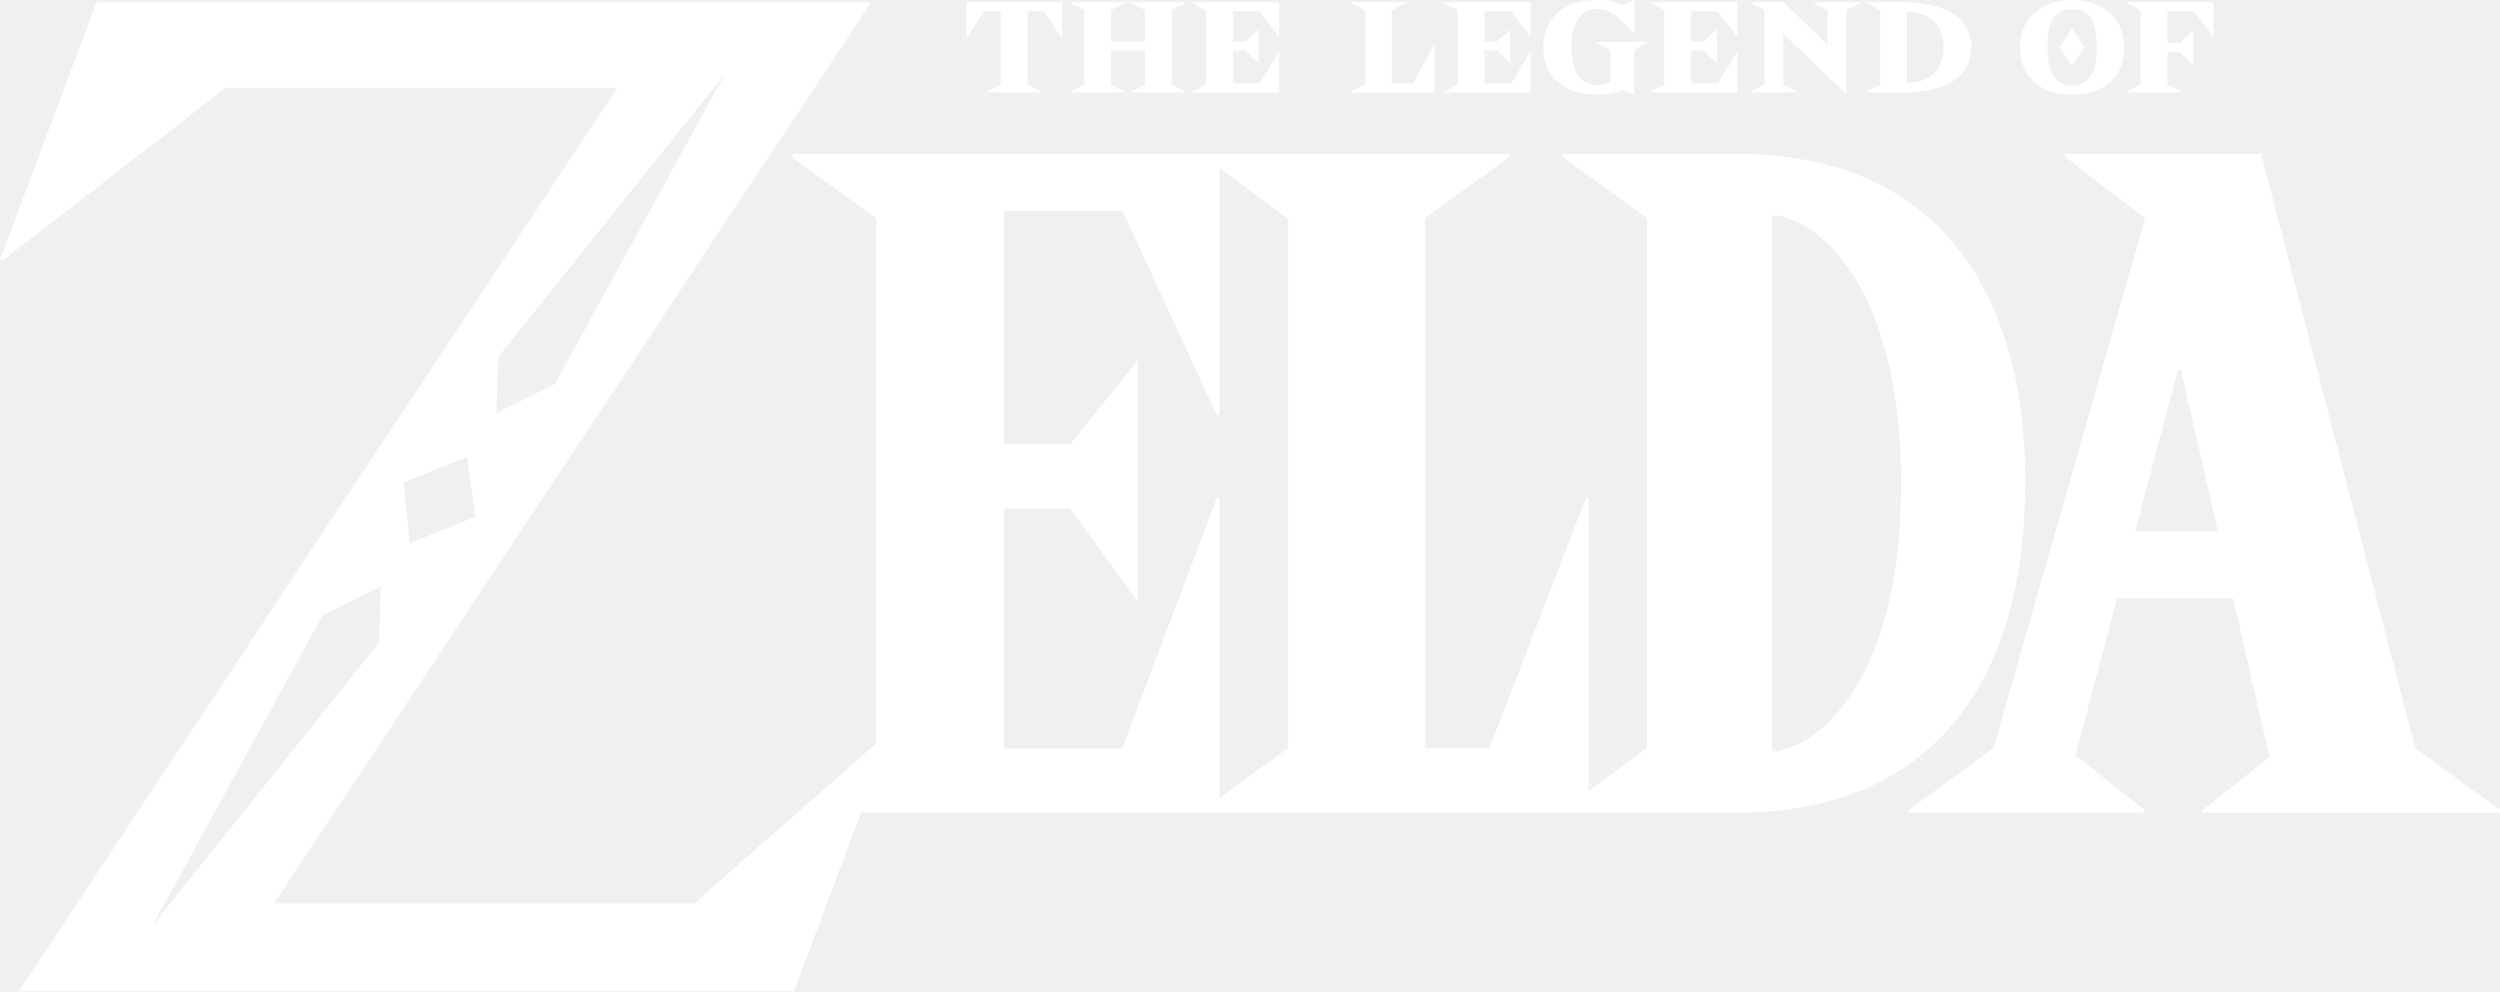
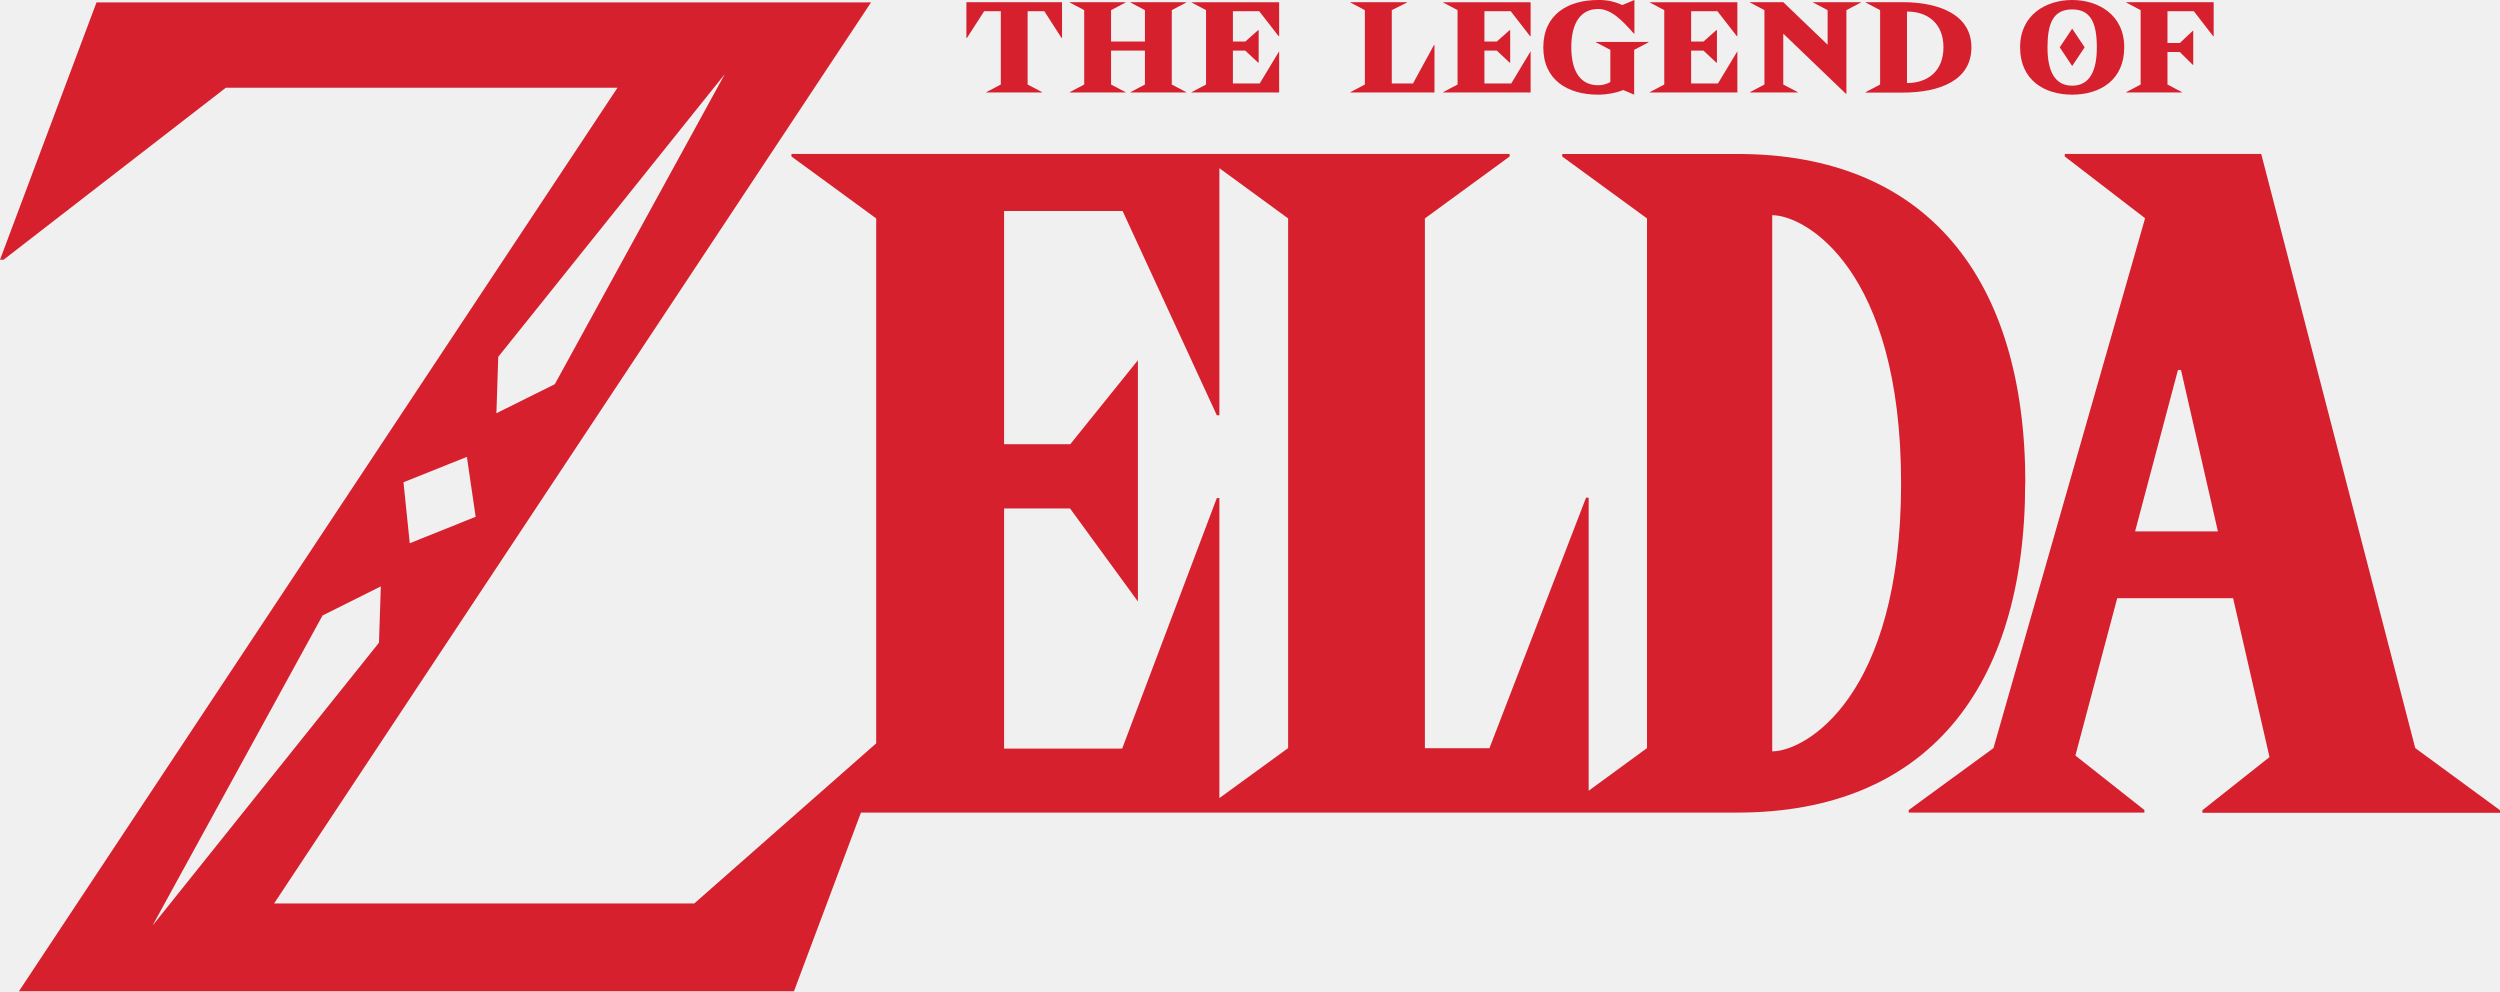
<svg xmlns="http://www.w3.org/2000/svg" id="svg10" version="1.1" viewBox="0 0 459 182">
  <defs id="defs1">
    <style id="style1">.cls-1{fill:#000}</style>
  </defs>
-   <g id="g10" style="fill:#fff">
-     <path id="path1" d="m443.44 137.35-.08-.3-28.2-108.79h-36.07v.47l14.75 11.34L366 137.35l-15.56 11.37v.47h43.27v-.47l-12.67-10 7.68-28.89H410l6.68 29.17-12.32 9.76v.47H459v-.47ZM392 97.57l7.87-29.64h.56l6.78 29.64Z" class="cls-1" style="fill:#fff" />
-     <path id="path2" d="M361.95 8.69c0-6-5.94-8.29-12.62-8.29h-6.8v.06l2.66 1.4v13.66l-2.66 1.4V17h6.8c6.85 0 12.62-2.27 12.62-8.3m-11.83-6.58c3.84 0 6.7 2.21 6.7 6.56s-2.86 6.57-6.7 6.57Z" class="cls-1" style="fill:#fff" />
-     <path id="polygon2" d="M234.85 9.58v-.16l-.1.16-3.46 5.74h-4.93V9.29h2.27l2.37 2.22h.09V5.53H231l-2.37 2.1h-2.27V2.06h4.83l3.57 4.59h.09V.41h-16.08v.05l2.66 1.4v13.66l-2.66 1.4v.06h16.08z" class="cls-1" style="fill:#fff" />
-     <path id="polygon3" d="M281.02 9.58v-.16l-.1.16-3.45 5.74h-4.93V9.29h2.27l2.37 2.22h.09V5.53h-.09l-2.37 2.1h-2.27V2.06h4.83l3.56 4.59h.09V.41h-16.07v.05l2.66 1.4v13.66l-2.66 1.4v.06h16.07z" class="cls-1" style="fill:#fff" />
-     <path id="polygon4" d="M318.98 9.58v-.16l-.1.16-3.46 5.74h-4.93V9.29h2.27l2.37 2.22h.1V5.53h-.1l-2.37 2.1h-2.27V2.06h4.83l3.57 4.59h.09V.41H302.9v.05l2.66 1.4v13.66l-2.66 1.4v.06h16.08z" class="cls-1" style="fill:#fff" />
-     <path id="polygon5" d="m400.61 16.92-2.66-1.4V9.55h2.26l2.38 2.35h.09V5.66h-.09l-2.38 2.24h-2.26V2.06h4.84l3.55 4.59h.09V.4h-16.07v.06l2.66 1.4v13.66l-2.66 1.4v.06h10.25z" class="cls-1" style="fill:#fff" />
-     <path id="path5" d="M293.41 17.38a12.8 12.8 0 0 0 4.62-.85l2 .85V9.15l2.66-1.39V7.7H293v.06l2.66 1.39v5.91a4.46 4.46 0 0 1-2.24.59c-3.31 0-4.93-2.61-4.93-7s1.7-7 4.93-7c2.41 0 4.43 2.11 6.56 4.52h.1V0l-2.23.93a9.9 9.9 0 0 0-4.44-.93c-5.53 0-10.06 2.66-10.06 8.69s4.52 8.69 10.06 8.69" class="cls-1" style="fill:#fff" />
-     <path id="polygon6" d="m206.66 16.92-2.67-1.4V9.29h6.22v6.23l-2.66 1.4v.06h10.25v-.06l-2.66-1.4V1.86l2.66-1.4V.4h-10.25v.06l2.66 1.4v5.77h-6.22V1.86l2.67-1.4V.4H196.4v.06l2.66 1.4v13.66l-2.66 1.4v.06h10.26z" class="cls-1" style="fill:#fff" />
-     <path id="polygon7" d="M263.37 8.28h-.1l-3.84 7.04h-3.9V1.86l2.81-1.4V.4h-10.41v.06l2.66 1.4v13.66l-2.66 1.4v.06h15.44z" class="cls-1" style="fill:#fff" />
-     <path id="polygon8" d="m330.07 16.92-2.66-1.4V6.18l11.49 11.03h.1V1.86l2.66-1.4V.4h-8.77v.06l2.66 1.4v6.35L327.41.4h-6.12v.06l2.66 1.4v13.66l-2.66 1.4v.06h8.78z" class="cls-1" style="fill:#fff" />
-     <path id="path8" d="M380.45 17.38c5.1 0 9.56-2.67 9.56-8.69S385.2 0 380.45 0s-9.56 2.67-9.56 8.69 4.46 8.69 9.56 8.69m0-15.65c3.49 0 4.53 2.61 4.53 7s-1.38 7-4.53 7-4.53-2.61-4.53-7 1-7 4.53-7" class="cls-1" style="fill:#fff" />
-     <path id="polygon9" d="m382.74 8.69-2.29-3.43-2.28 3.43 2.28 3.43z" class="cls-1" style="fill:#fff" />
-     <path id="polygon10" d="M180.69 2.06h3.06v13.46l-2.67 1.4v.06h10.26v-.06l-2.67-1.4V2.06h3.07l3.16 4.91h.09V.4h-17.56v6.57h.1z" class="cls-1" style="fill:#fff" />
-     <path id="path10" d="M371.85 88.73c0-37.74-18.21-60.46-52.82-60.46h-32.2v.47l15.56 11.36v97.25l-10.71 7.83V91.37h-.48l-17.74 46h-11.85V40.1l15.56-11.37v-.47H145.31v.47l15.56 11.37v96.38l-33.41 29.4H50.32L159.92.44H17.72L0 47.69h.65l40.81-31.58h71.91L3.47 182h142.3l12.3-32.81H319c34.62 0 52.82-22.72 52.82-60.46m-46.44-49.22c6 0 23.66 9.82 23.66 49.22s-17.68 49.22-23.66 49.22Zm-233.9 26 41.6-51.91-31.22 56.94-10.72 5.33Zm-5.76 18.37 1.61 11-12.1 4.86-1.15-11.2ZM59.22 113l10.7-5.34-.34 10.34L28 169.94Zm164.66 33.53V91.44h-.47l-17.38 46h-21.68V93.35h12.11l12.46 17.08V66.14L196.5 81.56h-12.15V38.74h21.76l17.3 37.5h.47V30.88l12.62 9.22v97.25Z" class="cls-1" style="fill:#fff" />
+   <g id="g10" style="fill:#d6202d;fill-opacity:1">
+     <path id="path1" d="m443.44 137.35-.08-.3-28.2-108.79h-36.07v.47l14.75 11.34L366 137.35l-15.56 11.37v.47h43.27v-.47l-12.67-10 7.68-28.89H410l6.68 29.17-12.32 9.76v.47H459v-.47ZM392 97.57l7.87-29.64h.56l6.78 29.64Z" class="cls-1" style="fill:#d6202d;fill-opacity:1" />
+     <path id="path2" d="M361.95 8.69c0-6-5.94-8.29-12.62-8.29h-6.8v.06l2.66 1.4v13.66l-2.66 1.4V17h6.8c6.85 0 12.62-2.27 12.62-8.3m-11.83-6.58c3.84 0 6.7 2.21 6.7 6.56s-2.86 6.57-6.7 6.57Z" class="cls-1" style="fill:#d6202d;fill-opacity:1" />
+     <path id="polygon2" d="M234.85 9.58v-.16l-.1.16-3.46 5.74h-4.93V9.29h2.27l2.37 2.22h.09V5.53H231l-2.37 2.1h-2.27V2.06h4.83l3.57 4.59h.09V.41h-16.08v.05l2.66 1.4v13.66l-2.66 1.4v.06h16.08z" class="cls-1" style="fill:#d6202d;fill-opacity:1" />
+     <path id="polygon3" d="M281.02 9.58v-.16l-.1.16-3.45 5.74h-4.93V9.29h2.27l2.37 2.22h.09V5.53h-.09l-2.37 2.1h-2.27V2.06h4.83l3.56 4.59h.09V.41h-16.07v.05l2.66 1.4v13.66l-2.66 1.4v.06h16.07z" class="cls-1" style="fill:#d6202d;fill-opacity:1" />
+     <path id="polygon4" d="M318.98 9.58v-.16l-.1.16-3.46 5.74h-4.93V9.29h2.27l2.37 2.22h.1V5.53h-.1l-2.37 2.1h-2.27V2.06h4.83l3.57 4.59h.09V.41H302.9v.05l2.66 1.4v13.66l-2.66 1.4v.06h16.08z" class="cls-1" style="fill:#d6202d;fill-opacity:1" />
+     <path id="polygon5" d="m400.61 16.92-2.66-1.4V9.55h2.26l2.38 2.35h.09V5.66h-.09l-2.38 2.24h-2.26V2.06h4.84l3.55 4.59h.09V.4h-16.07v.06l2.66 1.4v13.66l-2.66 1.4v.06h10.25z" class="cls-1" style="fill:#d6202d;fill-opacity:1" />
+     <path id="path5" d="M293.41 17.38a12.8 12.8 0 0 0 4.62-.85l2 .85V9.15l2.66-1.39V7.7H293v.06l2.66 1.39v5.91a4.46 4.46 0 0 1-2.24.59c-3.31 0-4.93-2.61-4.93-7s1.7-7 4.93-7c2.41 0 4.43 2.11 6.56 4.52h.1V0l-2.23.93a9.9 9.9 0 0 0-4.44-.93c-5.53 0-10.06 2.66-10.06 8.69s4.52 8.69 10.06 8.69" class="cls-1" style="fill:#d6202d;fill-opacity:1" />
+     <path id="polygon6" d="m206.66 16.92-2.67-1.4V9.29h6.22v6.23l-2.66 1.4v.06h10.25v-.06l-2.66-1.4V1.86l2.66-1.4V.4h-10.25v.06l2.66 1.4v5.77h-6.22V1.86l2.67-1.4V.4H196.4v.06l2.66 1.4v13.66l-2.66 1.4v.06h10.26z" class="cls-1" style="fill:#d6202d;fill-opacity:1" />
+     <path id="polygon7" d="M263.37 8.28h-.1l-3.84 7.04h-3.9V1.86l2.81-1.4V.4h-10.41v.06l2.66 1.4v13.66l-2.66 1.4v.06h15.44z" class="cls-1" style="fill:#d6202d;fill-opacity:1" />
+     <path id="polygon8" d="m330.07 16.92-2.66-1.4V6.18l11.49 11.03h.1V1.86l2.66-1.4V.4h-8.77v.06l2.66 1.4v6.35L327.41.4h-6.12v.06l2.66 1.4v13.66l-2.66 1.4v.06h8.78z" class="cls-1" style="fill:#d6202d;fill-opacity:1" />
+     <path id="path8" d="M380.45 17.38c5.1 0 9.56-2.67 9.56-8.69S385.2 0 380.45 0s-9.56 2.67-9.56 8.69 4.46 8.69 9.56 8.69m0-15.65c3.49 0 4.53 2.61 4.53 7s-1.38 7-4.53 7-4.53-2.61-4.53-7 1-7 4.53-7" class="cls-1" style="fill:#d6202d;fill-opacity:1" />
+     <path id="polygon9" d="m382.74 8.69-2.29-3.43-2.28 3.43 2.28 3.43z" class="cls-1" style="fill:#d6202d;fill-opacity:1" />
+     <path id="polygon10" d="M180.69 2.06h3.06v13.46l-2.67 1.4v.06h10.26v-.06l-2.67-1.4V2.06h3.07l3.16 4.91h.09V.4h-17.56v6.57h.1z" class="cls-1" style="fill:#d6202d;fill-opacity:1" />
+     <path id="path10" d="M371.85 88.73c0-37.74-18.21-60.46-52.82-60.46h-32.2v.47l15.56 11.36v97.25l-10.71 7.83V91.37h-.48l-17.74 46h-11.85V40.1l15.56-11.37v-.47H145.31v.47l15.56 11.37v96.38l-33.41 29.4H50.32L159.92.44H17.72L0 47.69h.65l40.81-31.58h71.91L3.47 182h142.3l12.3-32.81H319c34.62 0 52.82-22.72 52.82-60.46m-46.44-49.22c6 0 23.66 9.82 23.66 49.22s-17.68 49.22-23.66 49.22Zm-233.9 26 41.6-51.91-31.22 56.94-10.72 5.33Zm-5.76 18.37 1.61 11-12.1 4.86-1.15-11.2ZM59.22 113l10.7-5.34-.34 10.34L28 169.94Zm164.66 33.53V91.44h-.47l-17.38 46h-21.68V93.35h12.11l12.46 17.08V66.14L196.5 81.56h-12.15V38.74h21.76l17.3 37.5h.47V30.88l12.62 9.22v97.25Z" class="cls-1" style="fill:#d6202d;fill-opacity:1" />
  </g>
</svg>
